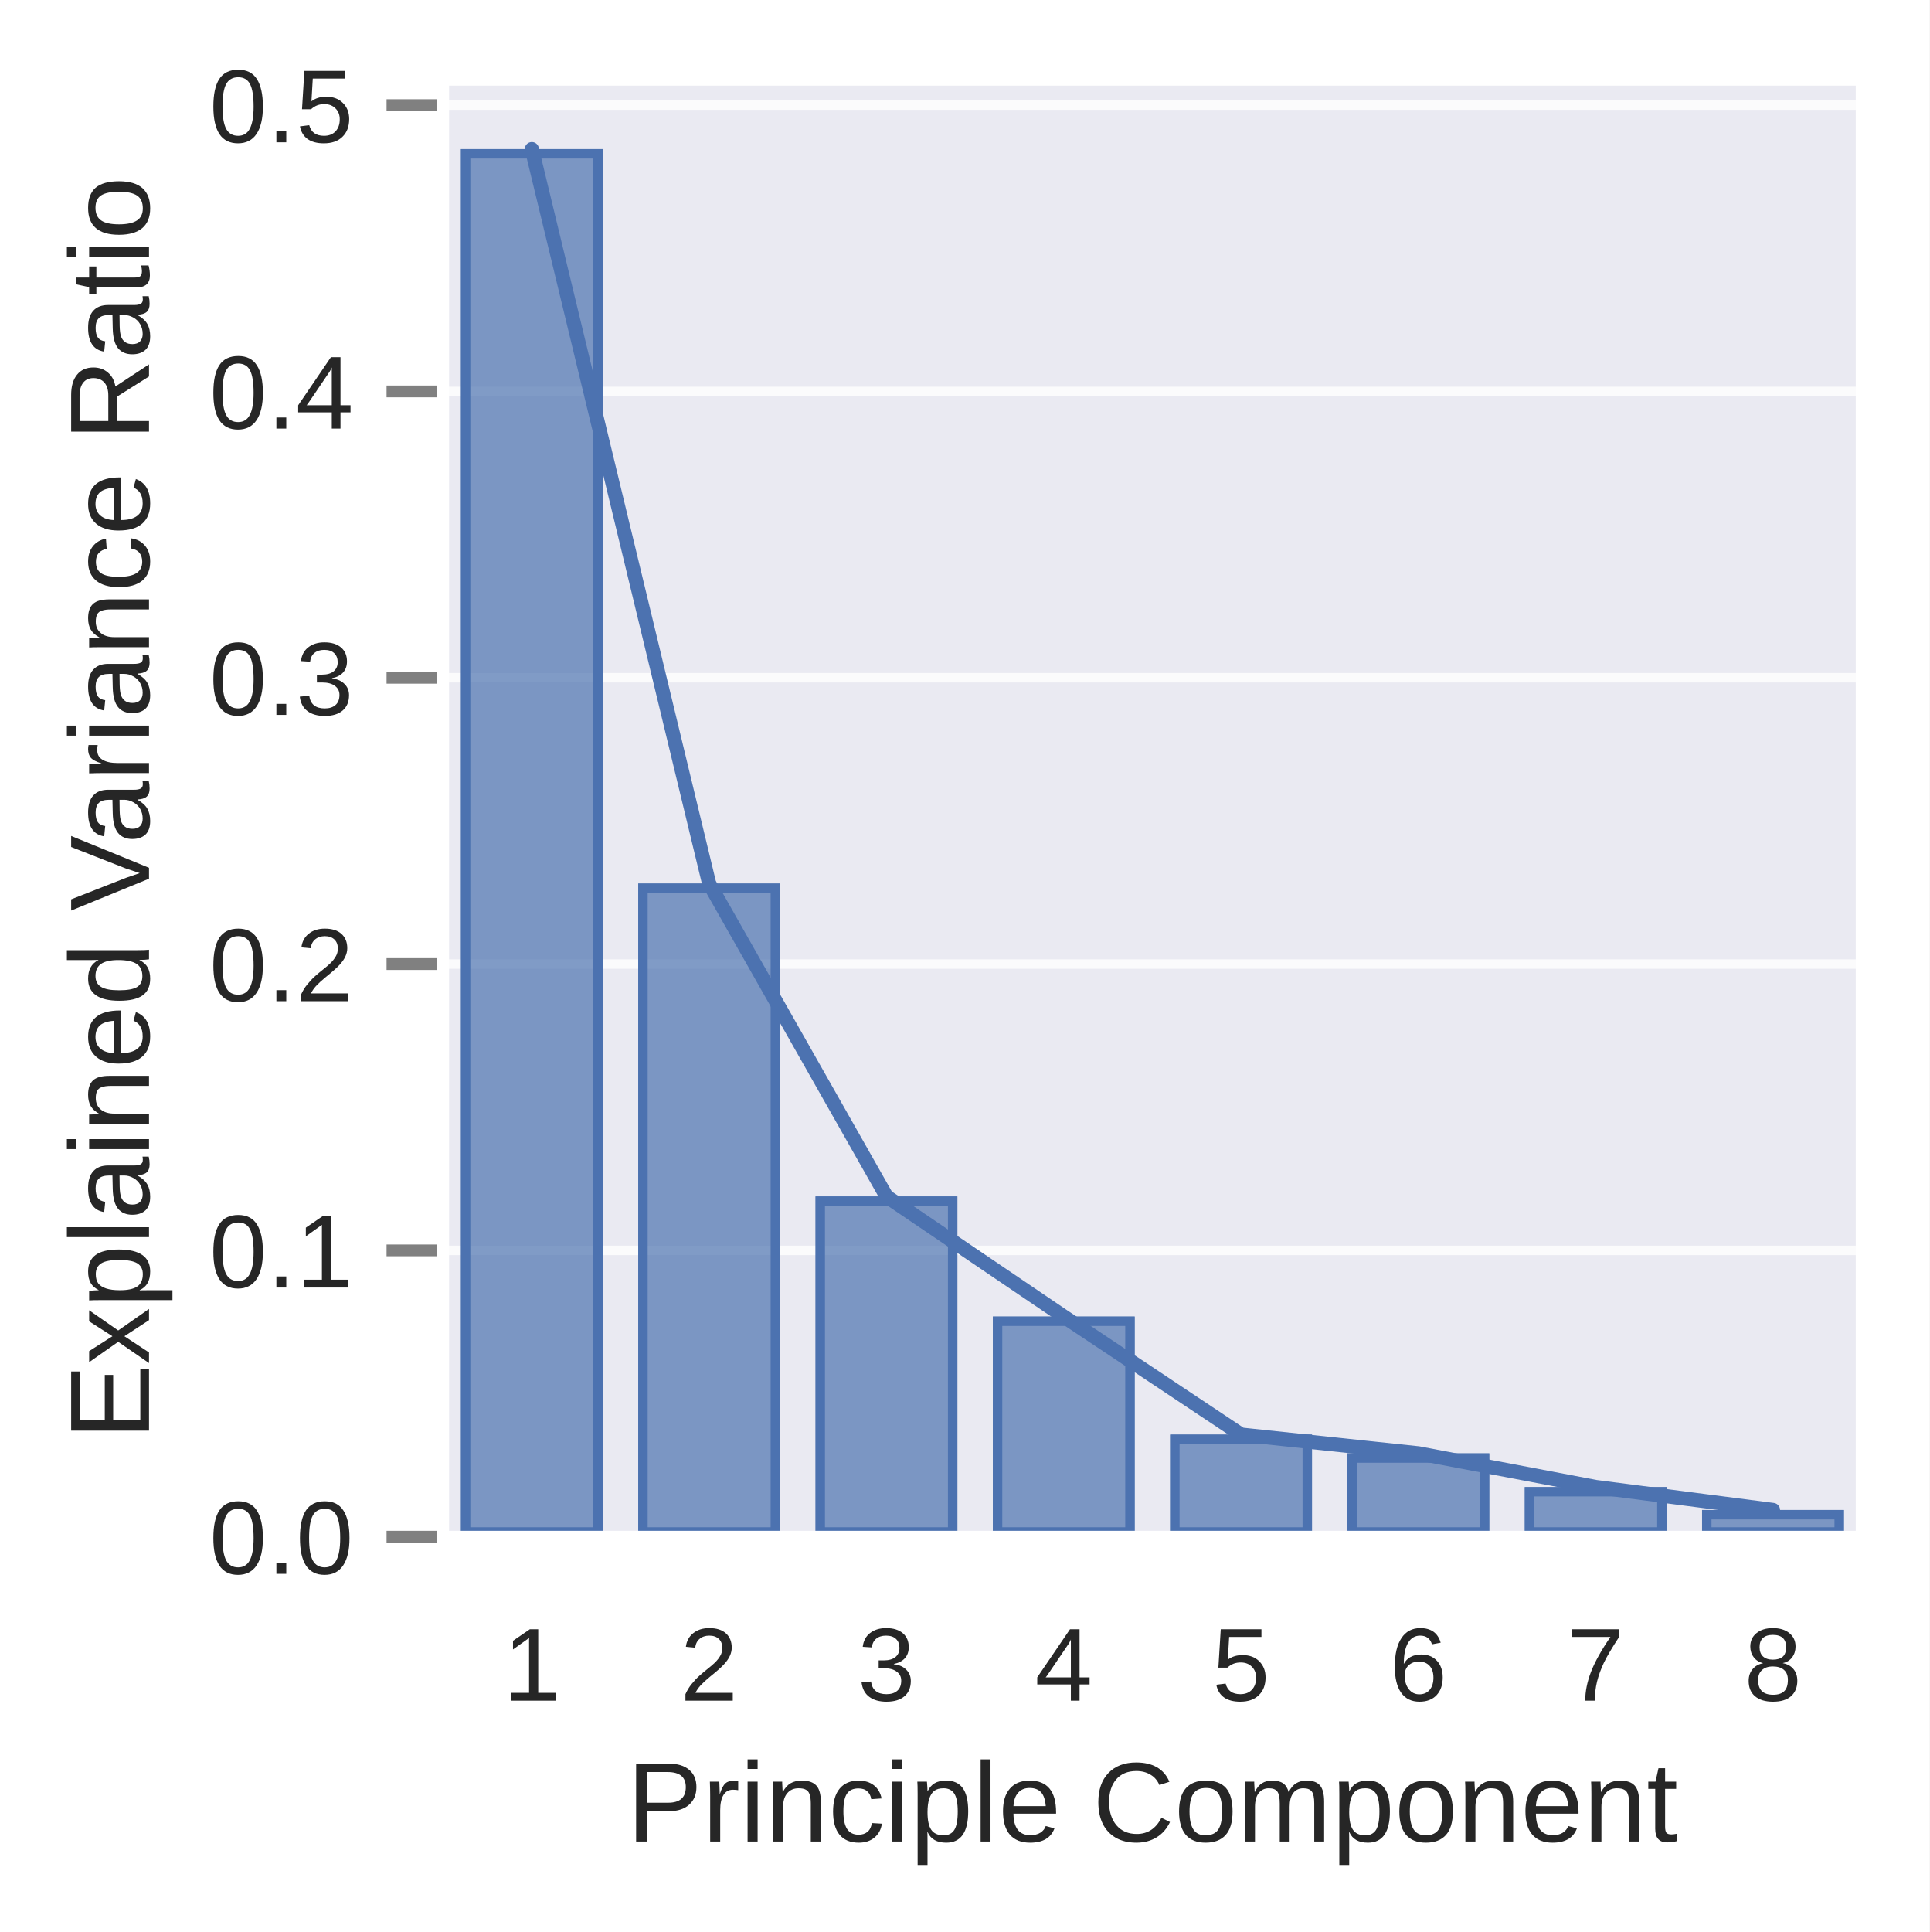
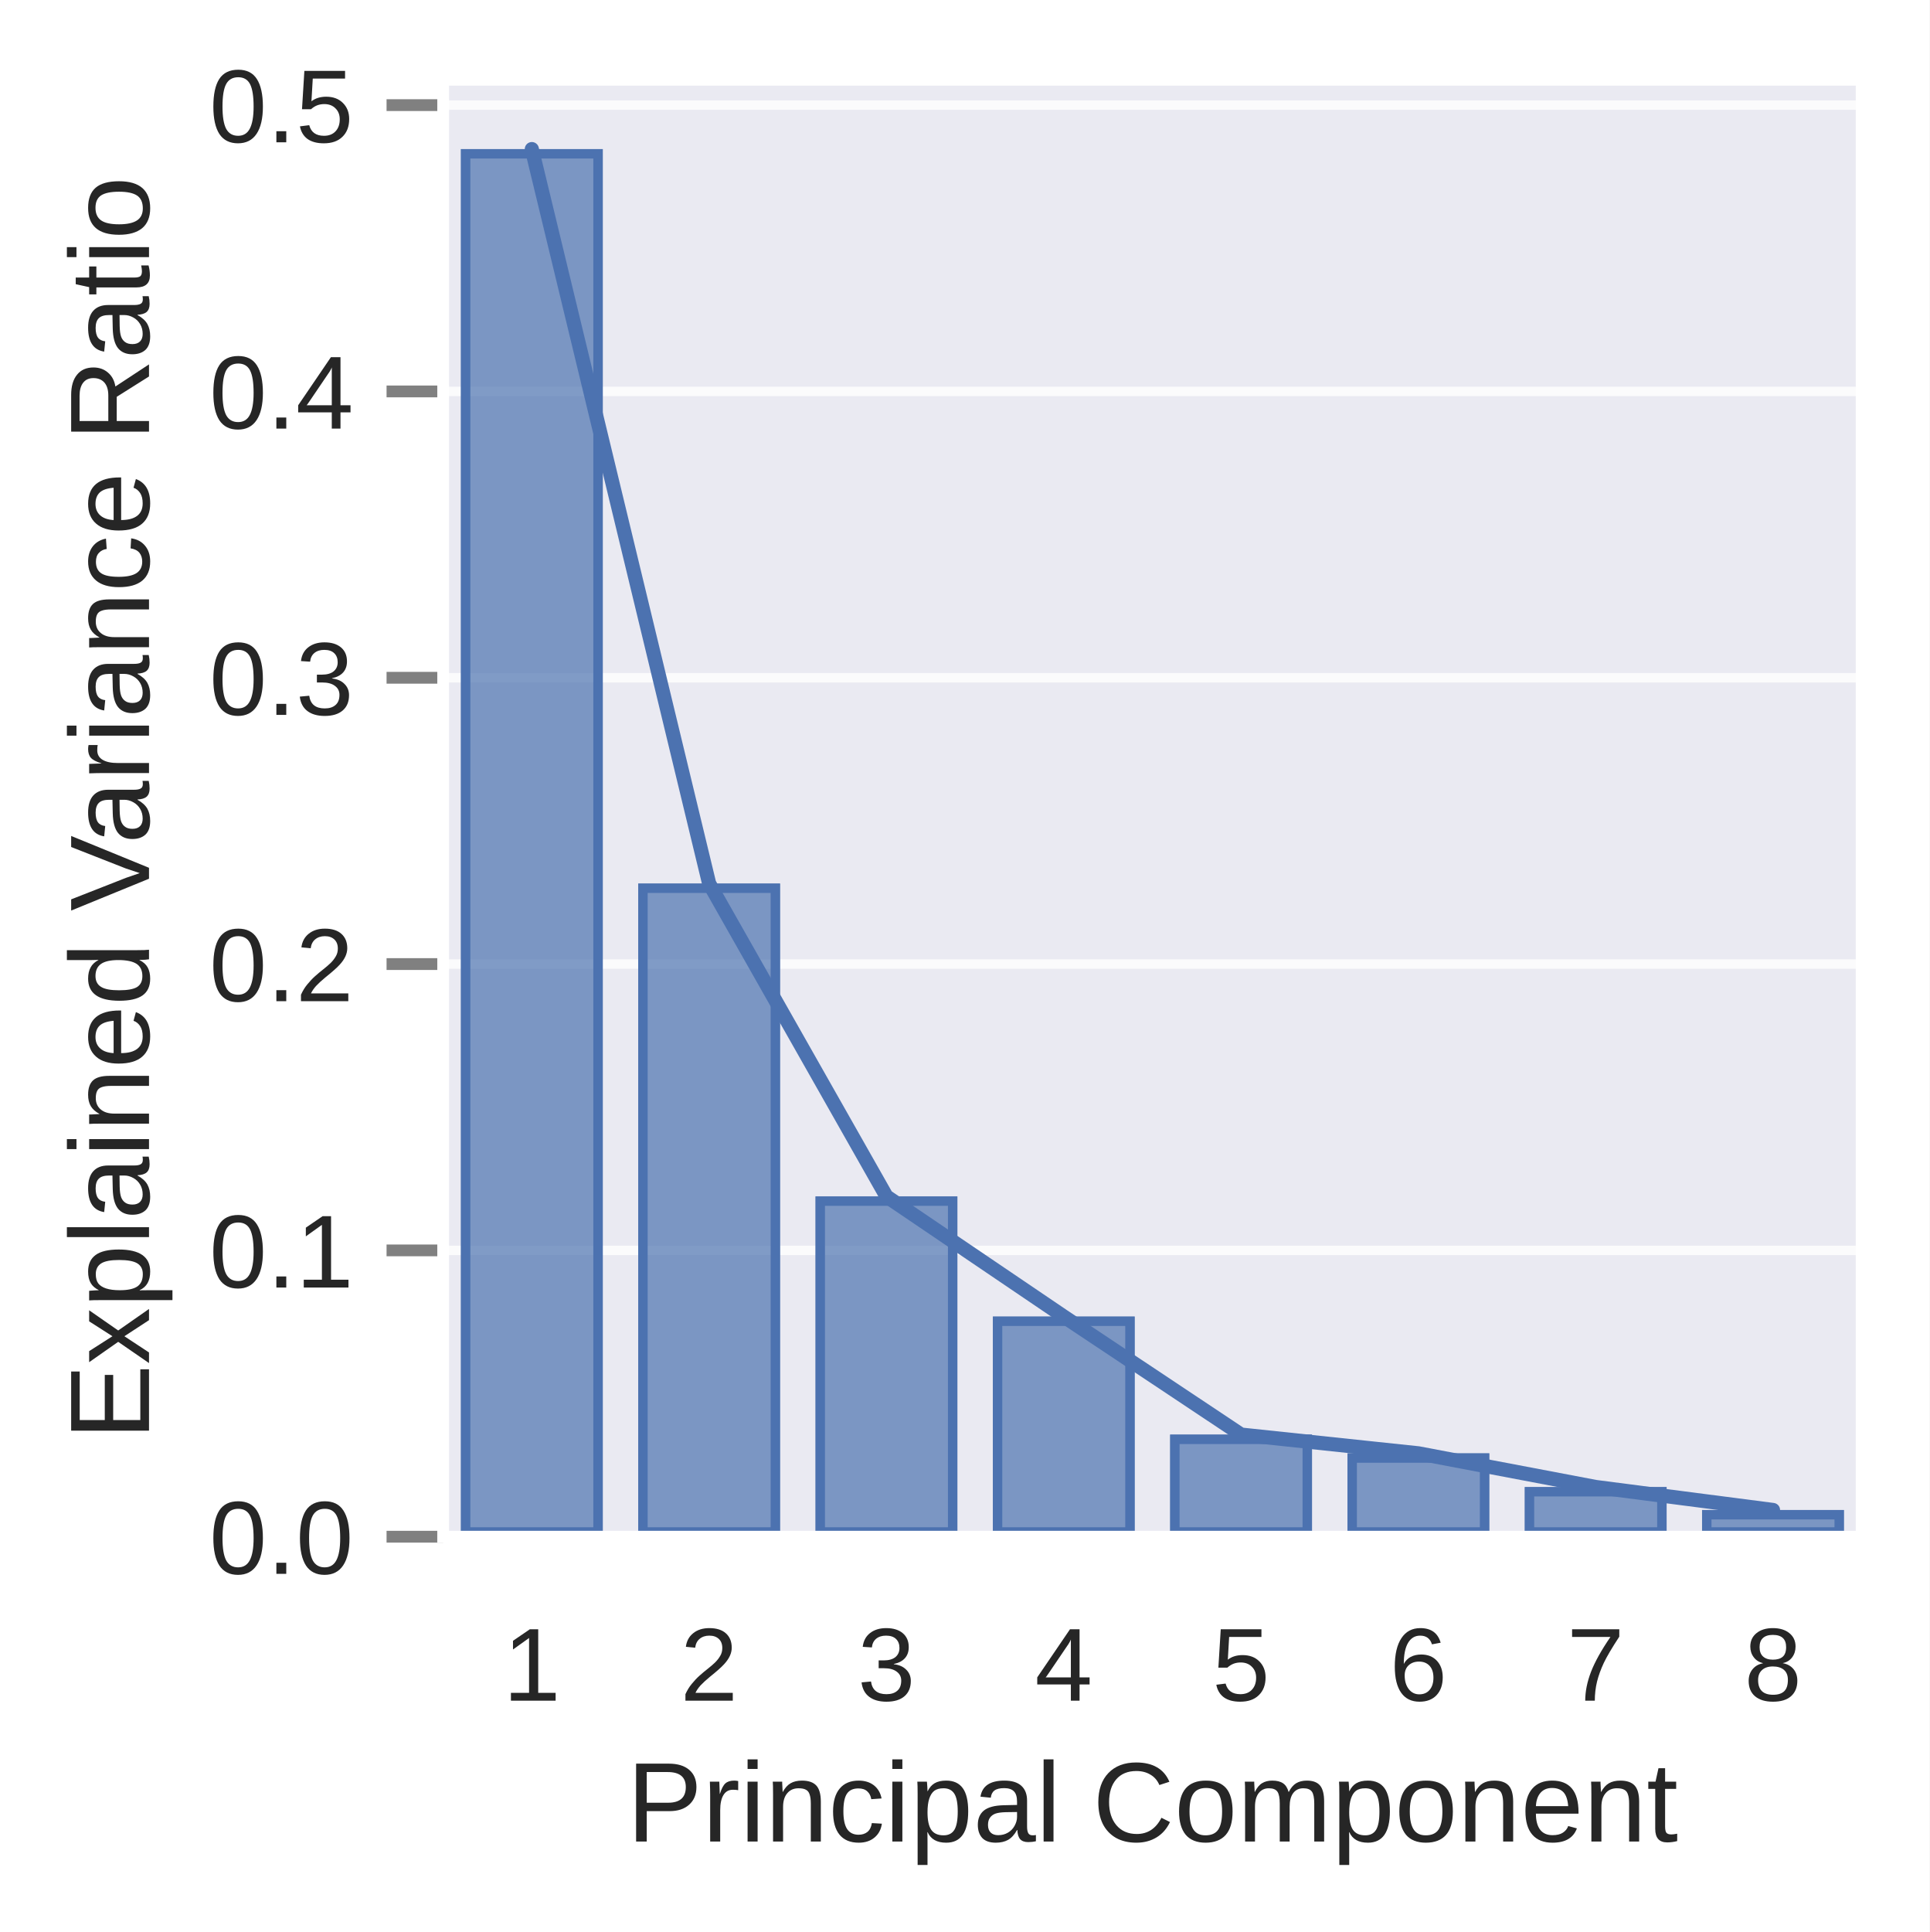
<svg xmlns="http://www.w3.org/2000/svg" xmlns:xlink="http://www.w3.org/1999/xlink" width="204.48pt" height="204.688pt" viewBox="0 0 204.48 204.688" version="1.1">
  <defs>
    <style type="text/css">*{stroke-linejoin: round; stroke-linecap: butt}</style>
  </defs>
  <g id="figure_1">
    <g id="patch_1">
      <path d="M 0 204.688  L 204.48 204.688  L 204.48 0  L 0 0  z " style="fill: #ffffff" />
    </g>
    <g id="axes_1">
      <g id="patch_2">
        <path d="M 46.964 162.808  L 197.28 162.808  L 197.28 8.447  L 46.964 8.447  z " style="fill: #eaeaf2" />
      </g>
      <g id="matplotlib.axis_1">
        <g id="xtick_1">
          <g id="text_1">
            <text style="fill: #262626; font: 11px 'Arial', 'DejaVu Sans', 'Liberation Sans', 'Bitstream Vera Sans', sans-serif; text-anchor: middle" x="56.359" y="180.182" transform="rotate(-0 56.3591 180.1815)">1</text>
          </g>
        </g>
        <g id="xtick_2">
          <g id="text_2">
            <text style="fill: #262626; font: 11px 'Arial', 'DejaVu Sans', 'Liberation Sans', 'Bitstream Vera Sans', sans-serif; text-anchor: middle" x="75.149" y="180.182" transform="rotate(-0 75.14856 180.1815)">2</text>
          </g>
        </g>
        <g id="xtick_3">
          <g id="text_3">
            <text style="fill: #262626; font: 11px 'Arial', 'DejaVu Sans', 'Liberation Sans', 'Bitstream Vera Sans', sans-serif; text-anchor: middle" x="93.938" y="180.182" transform="rotate(-0 93.93801 180.1815)">3</text>
          </g>
        </g>
        <g id="xtick_4">
          <g id="text_4">
            <text style="fill: #262626; font: 11px 'Arial', 'DejaVu Sans', 'Liberation Sans', 'Bitstream Vera Sans', sans-serif; text-anchor: middle" x="112.727" y="180.182" transform="rotate(-0 112.7275 180.1815)">4</text>
          </g>
        </g>
        <g id="xtick_5">
          <g id="text_5">
            <text style="fill: #262626; font: 11px 'Arial', 'DejaVu Sans', 'Liberation Sans', 'Bitstream Vera Sans', sans-serif; text-anchor: middle" x="131.517" y="180.182" transform="rotate(-0 131.5169 180.1815)">5</text>
          </g>
        </g>
        <g id="xtick_6">
          <g id="text_6">
            <text style="fill: #262626; font: 11px 'Arial', 'DejaVu Sans', 'Liberation Sans', 'Bitstream Vera Sans', sans-serif; text-anchor: middle" x="150.306" y="180.182" transform="rotate(-0 150.3064 180.1815)">6</text>
          </g>
        </g>
        <g id="xtick_7">
          <g id="text_7">
            <text style="fill: #262626; font: 11px 'Arial', 'DejaVu Sans', 'Liberation Sans', 'Bitstream Vera Sans', sans-serif; text-anchor: middle" x="169.096" y="180.182" transform="rotate(-0 169.0958 180.1815)">7</text>
          </g>
        </g>
        <g id="xtick_8">
          <g id="text_8">
            <text style="fill: #262626; font: 11px 'Arial', 'DejaVu Sans', 'Liberation Sans', 'Bitstream Vera Sans', sans-serif; text-anchor: middle" x="187.885" y="180.182" transform="rotate(-0 187.8853 180.1815)">8</text>
          </g>
        </g>
        <g id="text_9">
-           <text style="fill: #262626; font: 12px 'Arial', 'DejaVu Sans', 'Liberation Sans', 'Bitstream Vera Sans', sans-serif; text-anchor: middle" x="122.122" y="195.103" transform="rotate(-0 122.1222 195.1034)">Principle Component</text>
+           <text style="fill: #262626; font: 12px 'Arial', 'DejaVu Sans', 'Liberation Sans', 'Bitstream Vera Sans', sans-serif; text-anchor: middle" x="122.122" y="195.103" transform="rotate(-0 122.1222 195.1034)">Principal Component</text>
        </g>
      </g>
      <g id="matplotlib.axis_2">
        <g id="ytick_1">
          <g id="line2d_1">
-             <path d="M 46.964 162.808  L 197.28 162.808  " clip-path="url(#p124199993b)" style="fill: none; stroke: #ffffff; stroke-opacity: 0.8; stroke-linecap: round" />
+             <path d="M 46.964 162.808  L 197.28 162.808  " clip-path="url(#p307a43fe0b)" style="fill: none; stroke: #ffffff; stroke-opacity: 0.8; stroke-linecap: round" />
          </g>
          <g id="line2d_2">
            <defs>
-               <path id="m4397c2a320" d="M 0 0  L -6 0  " style="stroke: #808080; stroke-width: 1.25" />
+               <path id="m2108bcd480" d="M 0 0  L -6 0  " style="stroke: #808080; stroke-width: 1.25" />
            </defs>
            <g>
-               <use xlink:href="#m4397c2a320" x="46.964" y="162.808" style="fill: #808080; stroke: #808080; stroke-width: 1.25" />
+               <use xlink:href="#m2108bcd480" x="46.964" y="162.808" style="fill: #808080; stroke: #808080; stroke-width: 1.25" />
            </g>
          </g>
          <g id="text_10">
            <text style="fill: #262626; font: 11px 'Arial', 'DejaVu Sans', 'Liberation Sans', 'Bitstream Vera Sans', sans-serif; text-anchor: end" x="37.464" y="166.745" transform="rotate(-0 37.46437 166.7447)">0.0</text>
          </g>
        </g>
        <g id="ytick_2">
          <g id="line2d_3">
-             <path d="M 46.964 132.474  L 197.28 132.474  " clip-path="url(#p124199993b)" style="fill: none; stroke: #ffffff; stroke-opacity: 0.8; stroke-linecap: round" />
+             <path d="M 46.964 132.474  L 197.28 132.474  " clip-path="url(#p307a43fe0b)" style="fill: none; stroke: #ffffff; stroke-opacity: 0.8; stroke-linecap: round" />
          </g>
          <g id="line2d_4">
            <g>
-               <use xlink:href="#m4397c2a320" x="46.964" y="132.474" style="fill: #808080; stroke: #808080; stroke-width: 1.25" />
+               <use xlink:href="#m2108bcd480" x="46.964" y="132.474" style="fill: #808080; stroke: #808080; stroke-width: 1.25" />
            </g>
          </g>
          <g id="text_11">
            <text style="fill: #262626; font: 11px 'Arial', 'DejaVu Sans', 'Liberation Sans', 'Bitstream Vera Sans', sans-serif; text-anchor: end" x="37.464" y="136.41" transform="rotate(-0 37.46437 136.4105)">0.1</text>
          </g>
        </g>
        <g id="ytick_3">
          <g id="line2d_5">
-             <path d="M 46.964 102.139  L 197.28 102.139  " clip-path="url(#p124199993b)" style="fill: none; stroke: #ffffff; stroke-opacity: 0.8; stroke-linecap: round" />
+             <path d="M 46.964 102.139  L 197.28 102.139  " clip-path="url(#p307a43fe0b)" style="fill: none; stroke: #ffffff; stroke-opacity: 0.8; stroke-linecap: round" />
          </g>
          <g id="line2d_6">
            <g>
-               <use xlink:href="#m4397c2a320" x="46.964" y="102.139" style="fill: #808080; stroke: #808080; stroke-width: 1.25" />
+               <use xlink:href="#m2108bcd480" x="46.964" y="102.139" style="fill: #808080; stroke: #808080; stroke-width: 1.25" />
            </g>
          </g>
          <g id="text_12">
            <text style="fill: #262626; font: 11px 'Arial', 'DejaVu Sans', 'Liberation Sans', 'Bitstream Vera Sans', sans-serif; text-anchor: end" x="37.464" y="106.076" transform="rotate(-0 37.46437 106.0763)">0.2</text>
          </g>
        </g>
        <g id="ytick_4">
          <g id="line2d_7">
-             <path d="M 46.964 71.805  L 197.28 71.805  " clip-path="url(#p124199993b)" style="fill: none; stroke: #ffffff; stroke-opacity: 0.8; stroke-linecap: round" />
+             <path d="M 46.964 71.805  L 197.28 71.805  " clip-path="url(#p307a43fe0b)" style="fill: none; stroke: #ffffff; stroke-opacity: 0.8; stroke-linecap: round" />
          </g>
          <g id="line2d_8">
            <g>
-               <use xlink:href="#m4397c2a320" x="46.964" y="71.805" style="fill: #808080; stroke: #808080; stroke-width: 1.25" />
+               <use xlink:href="#m2108bcd480" x="46.964" y="71.805" style="fill: #808080; stroke: #808080; stroke-width: 1.25" />
            </g>
          </g>
          <g id="text_13">
            <text style="fill: #262626; font: 11px 'Arial', 'DejaVu Sans', 'Liberation Sans', 'Bitstream Vera Sans', sans-serif; text-anchor: end" x="37.464" y="75.742" transform="rotate(-0 37.46437 75.74205)">0.3</text>
          </g>
        </g>
        <g id="ytick_5">
          <g id="line2d_9">
-             <path d="M 46.964 41.471  L 197.28 41.471  " clip-path="url(#p124199993b)" style="fill: none; stroke: #ffffff; stroke-opacity: 0.8; stroke-linecap: round" />
+             <path d="M 46.964 41.471  L 197.28 41.471  " clip-path="url(#p307a43fe0b)" style="fill: none; stroke: #ffffff; stroke-opacity: 0.8; stroke-linecap: round" />
          </g>
          <g id="line2d_10">
            <g>
-               <use xlink:href="#m4397c2a320" x="46.964" y="41.471" style="fill: #808080; stroke: #808080; stroke-width: 1.25" />
+               <use xlink:href="#m2108bcd480" x="46.964" y="41.471" style="fill: #808080; stroke: #808080; stroke-width: 1.25" />
            </g>
          </g>
          <g id="text_14">
            <text style="fill: #262626; font: 11px 'Arial', 'DejaVu Sans', 'Liberation Sans', 'Bitstream Vera Sans', sans-serif; text-anchor: end" x="37.464" y="45.408" transform="rotate(-0 37.46437 45.40782)">0.4</text>
          </g>
        </g>
        <g id="ytick_6">
          <g id="line2d_11">
-             <path d="M 46.964 11.137  L 197.28 11.137  " clip-path="url(#p124199993b)" style="fill: none; stroke: #ffffff; stroke-opacity: 0.8; stroke-linecap: round" />
+             <path d="M 46.964 11.137  L 197.28 11.137  " clip-path="url(#p307a43fe0b)" style="fill: none; stroke: #ffffff; stroke-opacity: 0.8; stroke-linecap: round" />
          </g>
          <g id="line2d_12">
            <g>
-               <use xlink:href="#m4397c2a320" x="46.964" y="11.137" style="fill: #808080; stroke: #808080; stroke-width: 1.25" />
+               <use xlink:href="#m2108bcd480" x="46.964" y="11.137" style="fill: #808080; stroke: #808080; stroke-width: 1.25" />
            </g>
          </g>
          <g id="text_15">
            <text style="fill: #262626; font: 11px 'Arial', 'DejaVu Sans', 'Liberation Sans', 'Bitstream Vera Sans', sans-serif; text-anchor: end" x="37.464" y="15.074" transform="rotate(-0 37.46437 15.07359)">0.5</text>
          </g>
        </g>
        <g id="text_16">
          <text style="fill: #262626; font: 12px 'Arial', 'DejaVu Sans', 'Liberation Sans', 'Bitstream Vera Sans', sans-serif; text-anchor: middle" x="15.789" y="85.627" transform="rotate(-90 15.78937 85.62743)">Explained Variance Ratio</text>
        </g>
      </g>
      <g id="patch_3">
-         <path d="M 48.843 162.808  L 63.875 162.808  L 63.875 15.797  L 48.843 15.797  z " clip-path="url(#pf15f4a18e9)" style="fill: #4c72b0; fill-opacity: 0.7; stroke: #4c72b0; stroke-width: 2; stroke-linejoin: miter" />
+         <path d="M 48.843 162.808  L 63.875 162.808  L 63.875 15.797  L 48.843 15.797  z " clip-path="url(#p6c100e2f33)" style="fill: #4c72b0; fill-opacity: 0.7; stroke: #4c72b0; stroke-width: 2; stroke-linejoin: miter" />
      </g>
      <g id="patch_4">
-         <path d="M 67.633 162.808  L 82.664 162.808  L 82.664 93.606  L 67.633 93.606  z " clip-path="url(#p65d27761c2)" style="fill: #4c72b0; fill-opacity: 0.7; stroke: #4c72b0; stroke-width: 2; stroke-linejoin: miter" />
+         <path d="M 67.633 162.808  L 82.664 162.808  L 82.664 93.606  L 67.633 93.606  z " clip-path="url(#p280e35ca97)" style="fill: #4c72b0; fill-opacity: 0.7; stroke: #4c72b0; stroke-width: 2; stroke-linejoin: miter" />
      </g>
      <g id="patch_5">
-         <path d="M 86.422 162.808  L 101.454 162.808  L 101.454 126.752  L 86.422 126.752  z " clip-path="url(#p64855a88dd)" style="fill: #4c72b0; fill-opacity: 0.7; stroke: #4c72b0; stroke-width: 2; stroke-linejoin: miter" />
+         <path d="M 86.422 162.808  L 101.454 162.808  L 101.454 126.752  L 86.422 126.752  z " clip-path="url(#p28d7030f1e)" style="fill: #4c72b0; fill-opacity: 0.7; stroke: #4c72b0; stroke-width: 2; stroke-linejoin: miter" />
      </g>
      <g id="patch_6">
-         <path d="M 105.212 162.808  L 120.243 162.808  L 120.243 139.481  L 105.212 139.481  z " clip-path="url(#p76e055bb90)" style="fill: #4c72b0; fill-opacity: 0.7; stroke: #4c72b0; stroke-width: 2; stroke-linejoin: miter" />
+         <path d="M 105.212 162.808  L 120.243 162.808  L 120.243 139.481  L 105.212 139.481  z " clip-path="url(#p4b029b92de)" style="fill: #4c72b0; fill-opacity: 0.7; stroke: #4c72b0; stroke-width: 2; stroke-linejoin: miter" />
      </g>
      <g id="patch_7">
-         <path d="M 124.001 162.808  L 139.033 162.808  L 139.033 151.99  L 124.001 151.99  z " clip-path="url(#p705c581906)" style="fill: #4c72b0; fill-opacity: 0.7; stroke: #4c72b0; stroke-width: 2; stroke-linejoin: miter" />
+         <path d="M 124.001 162.808  L 139.033 162.808  L 139.033 151.99  L 124.001 151.99  z " clip-path="url(#pad091dacc7)" style="fill: #4c72b0; fill-opacity: 0.7; stroke: #4c72b0; stroke-width: 2; stroke-linejoin: miter" />
      </g>
      <g id="patch_8">
-         <path d="M 142.791 162.808  L 157.822 162.808  L 157.822 153.975  L 142.791 153.975  z " clip-path="url(#pd22266fd3f)" style="fill: #4c72b0; fill-opacity: 0.7; stroke: #4c72b0; stroke-width: 2; stroke-linejoin: miter" />
+         <path d="M 142.791 162.808  L 157.822 162.808  L 157.822 153.975  L 142.791 153.975  z " clip-path="url(#p524f0921a9)" style="fill: #4c72b0; fill-opacity: 0.7; stroke: #4c72b0; stroke-width: 2; stroke-linejoin: miter" />
      </g>
      <g id="patch_9">
-         <path d="M 161.58 162.808  L 176.612 162.808  L 176.612 157.543  L 161.58 157.543  z " clip-path="url(#p1da67caeaa)" style="fill: #4c72b0; fill-opacity: 0.7; stroke: #4c72b0; stroke-width: 2; stroke-linejoin: miter" />
+         <path d="M 161.58 162.808  L 176.612 162.808  L 176.612 157.543  L 161.58 157.543  z " clip-path="url(#p954e97bd62)" style="fill: #4c72b0; fill-opacity: 0.7; stroke: #4c72b0; stroke-width: 2; stroke-linejoin: miter" />
      </g>
      <g id="patch_10">
-         <path d="M 180.369 162.808  L 195.401 162.808  L 195.401 159.977  L 180.369 159.977  z " clip-path="url(#p12482deda3)" style="fill: #4c72b0; fill-opacity: 0.7; stroke: #4c72b0; stroke-width: 2; stroke-linejoin: miter" />
+         <path d="M 180.369 162.808  L 195.401 162.808  L 195.401 159.977  L 180.369 159.977  z " clip-path="url(#pd341695301)" style="fill: #4c72b0; fill-opacity: 0.7; stroke: #4c72b0; stroke-width: 2; stroke-linejoin: miter" />
      </g>
      <g id="line2d_13">
-         <path d="M 56.359 15.797  L 75.149 93.606  L 93.938 126.752  L 112.727 139.481  L 131.517 151.99  L 150.306 153.975  L 169.096 157.543  L 187.885 159.977  " clip-path="url(#p124199993b)" style="fill: none; stroke: #4c72b0; stroke-width: 1.5; stroke-linecap: round" />
+         <path d="M 56.359 15.797  L 75.149 93.606  L 93.938 126.752  L 112.727 139.481  L 131.517 151.99  L 150.306 153.975  L 169.096 157.543  L 187.885 159.977  " clip-path="url(#p307a43fe0b)" style="fill: none; stroke: #4c72b0; stroke-width: 1.5; stroke-linecap: round" />
      </g>
      <g id="patch_11">
        <path d="M 46.964 162.808  L 46.964 8.447  " style="fill: none; stroke: #ffffff; stroke-width: 1.25; stroke-linejoin: miter; stroke-linecap: square" />
      </g>
      <g id="patch_12">
        <path d="M 197.28 162.808  L 197.28 8.447  " style="fill: none; stroke: #ffffff; stroke-width: 1.25; stroke-linejoin: miter; stroke-linecap: square" />
      </g>
      <g id="patch_13">
        <path d="M 46.964 162.808  L 197.28 162.808  " style="fill: none; stroke: #ffffff; stroke-width: 1.25; stroke-linejoin: miter; stroke-linecap: square" />
      </g>
      <g id="patch_14">
        <path d="M 46.964 8.447  L 197.28 8.447  " style="fill: none; stroke: #ffffff; stroke-width: 1.25; stroke-linejoin: miter; stroke-linecap: square" />
      </g>
    </g>
  </g>
  <defs>
-     <clipPath id="p124199993b">
+     <clipPath id="p307a43fe0b">
      <rect x="46.964" y="8.447" width="150.316" height="154.361" />
    </clipPath>
-     <clipPath id="pf15f4a18e9">
+     <clipPath id="p6c100e2f33">
      <path d="M 48.843 162.808  L 63.875 162.808  L 63.875 15.797  L 48.843 15.797  z " />
    </clipPath>
-     <clipPath id="p65d27761c2">
+     <clipPath id="p280e35ca97">
      <path d="M 67.633 162.808  L 82.664 162.808  L 82.664 93.606  L 67.633 93.606  z " />
    </clipPath>
-     <clipPath id="p64855a88dd">
+     <clipPath id="p28d7030f1e">
      <path d="M 86.422 162.808  L 101.454 162.808  L 101.454 126.752  L 86.422 126.752  z " />
    </clipPath>
-     <clipPath id="p76e055bb90">
+     <clipPath id="p4b029b92de">
      <path d="M 105.212 162.808  L 120.243 162.808  L 120.243 139.481  L 105.212 139.481  z " />
    </clipPath>
-     <clipPath id="p705c581906">
+     <clipPath id="pad091dacc7">
      <path d="M 124.001 162.808  L 139.033 162.808  L 139.033 151.99  L 124.001 151.99  z " />
    </clipPath>
-     <clipPath id="pd22266fd3f">
+     <clipPath id="p524f0921a9">
      <path d="M 142.791 162.808  L 157.822 162.808  L 157.822 153.975  L 142.791 153.975  z " />
    </clipPath>
-     <clipPath id="p1da67caeaa">
+     <clipPath id="p954e97bd62">
      <path d="M 161.58 162.808  L 176.612 162.808  L 176.612 157.543  L 161.58 157.543  z " />
    </clipPath>
-     <clipPath id="p12482deda3">
+     <clipPath id="pd341695301">
      <path d="M 180.369 162.808  L 195.401 162.808  L 195.401 159.977  L 180.369 159.977  z " />
    </clipPath>
  </defs>
</svg>
